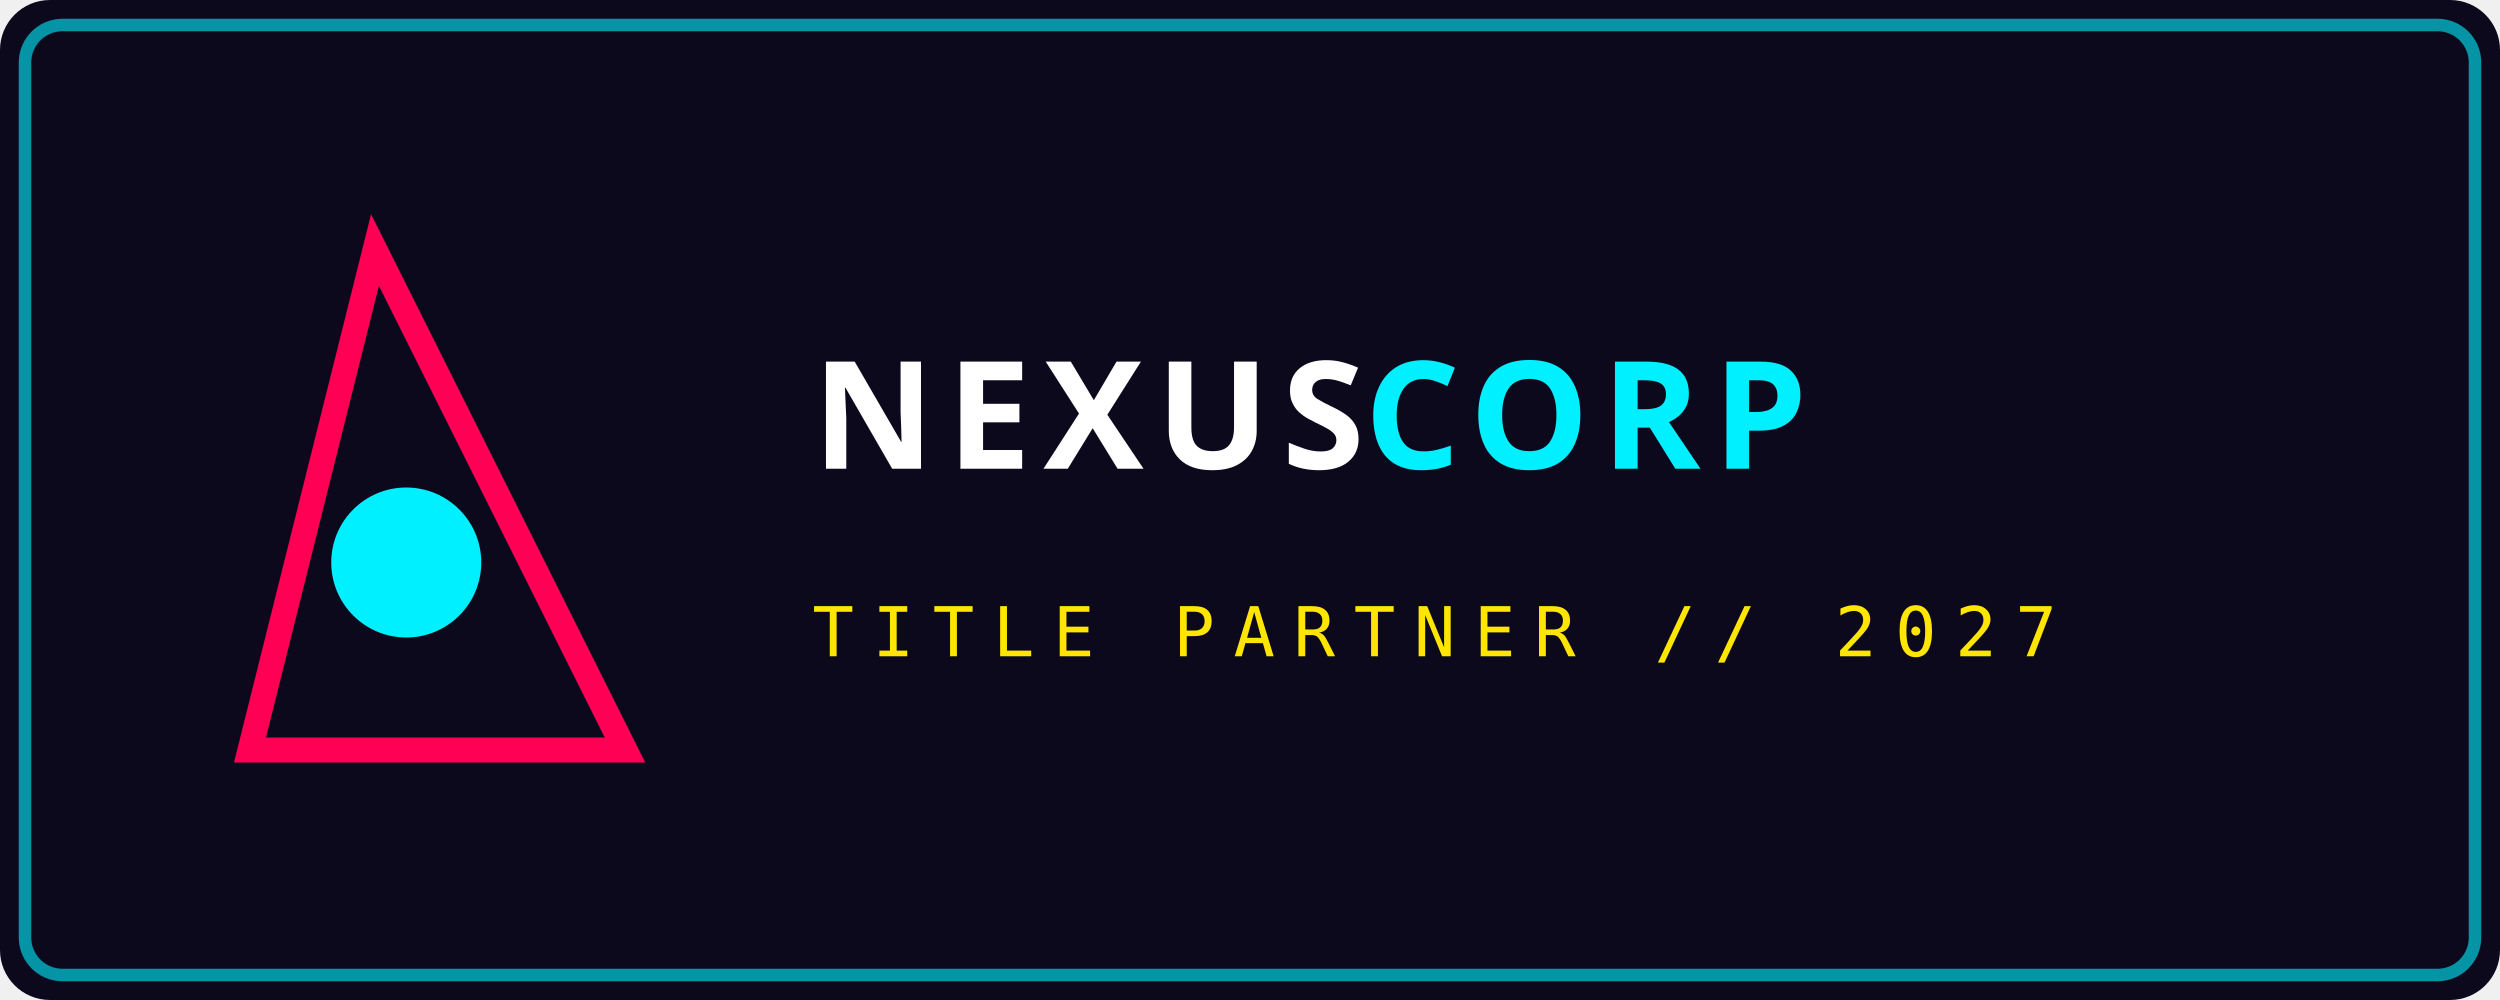
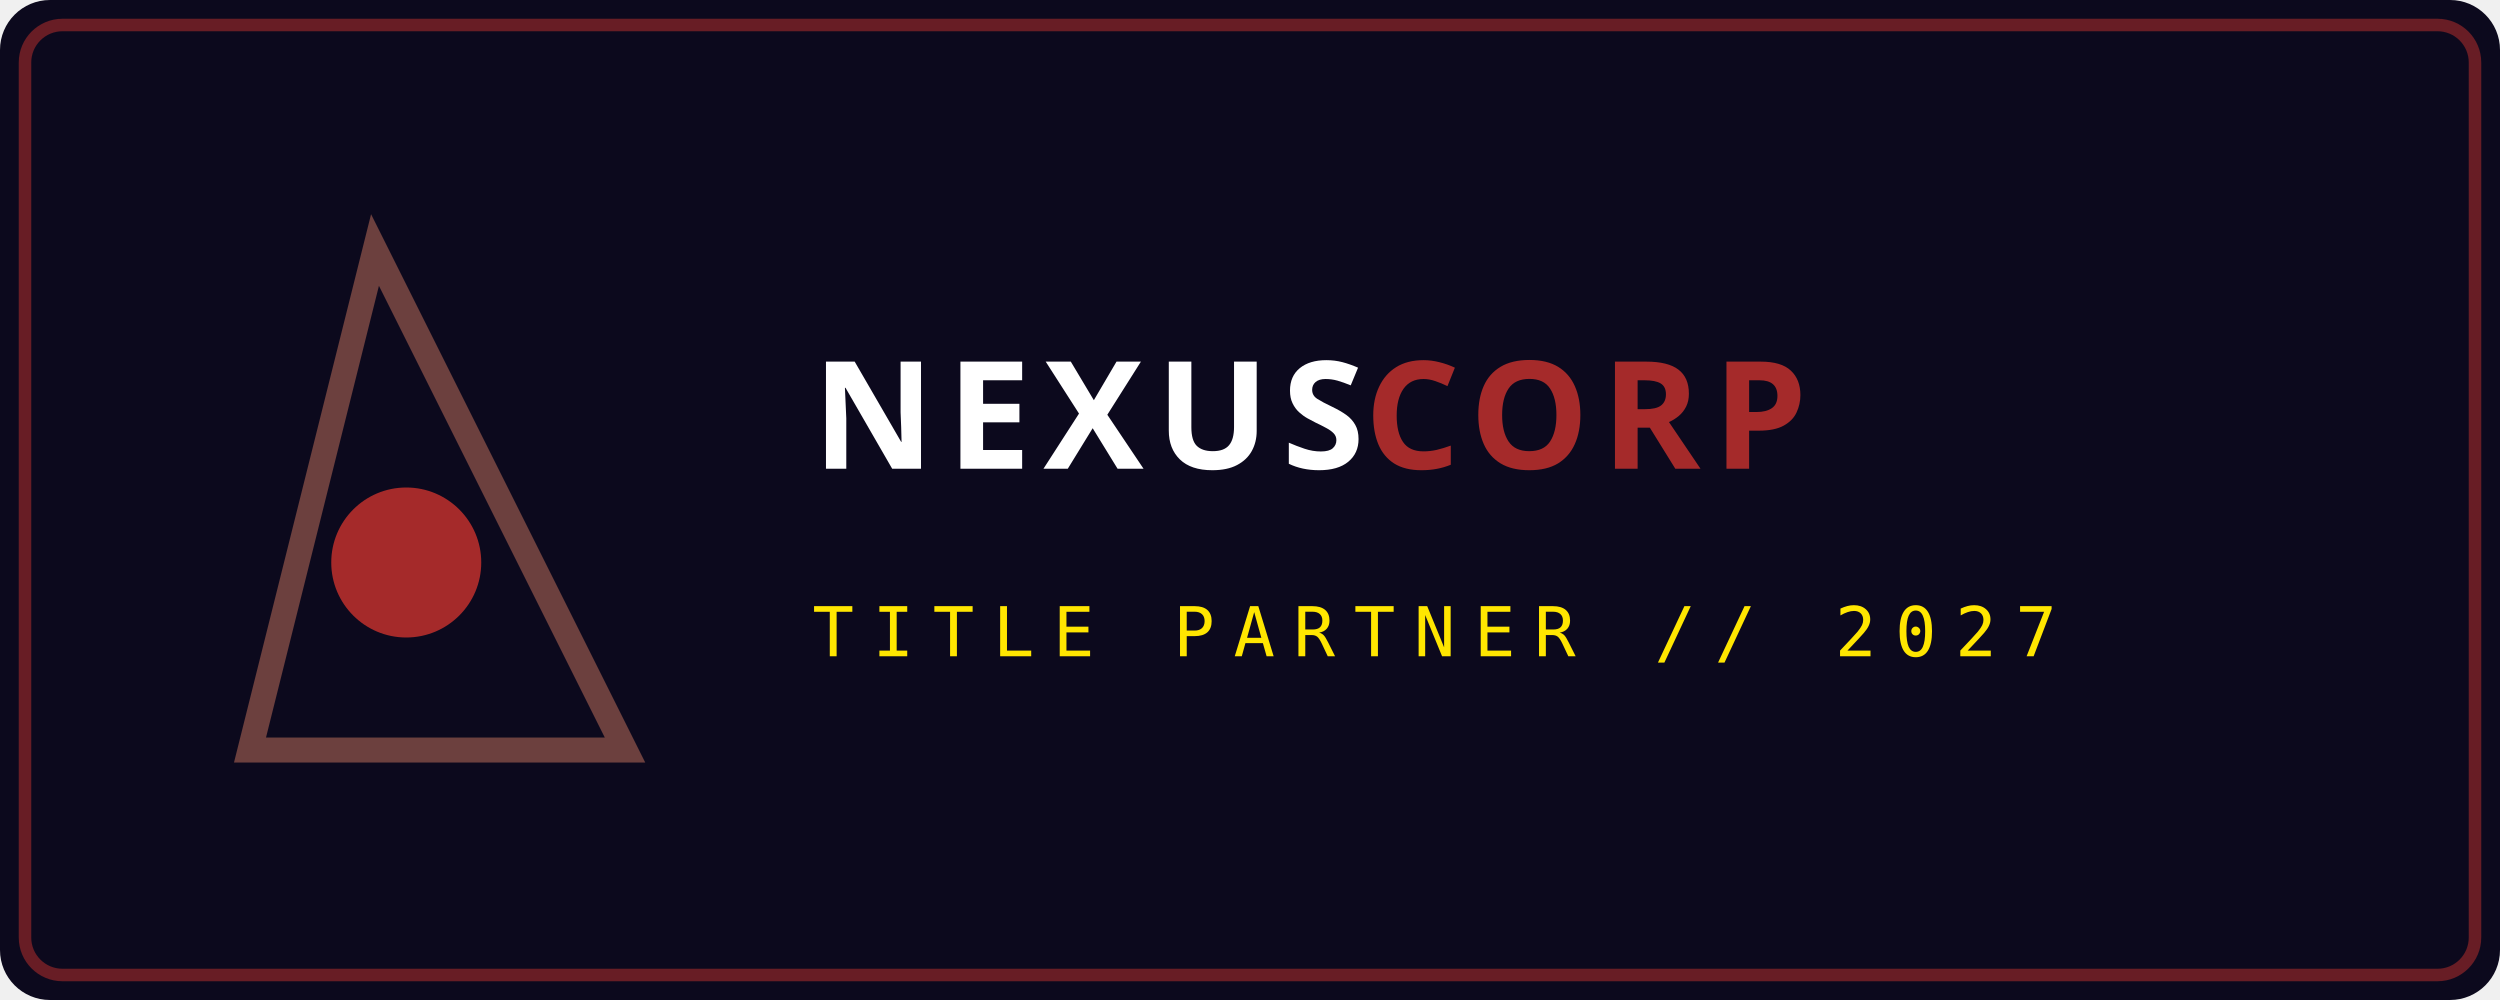
<svg xmlns="http://www.w3.org/2000/svg" viewBox="0 0 400 160" width="400" height="160">
  <rect width="400" height="160" fill="#0c091d" rx="8" />
-   <rect x="4" y="4" width="392" height="152" fill="none" stroke="#00f0ff" stroke-width="2" rx="6" opacity="0.6" />
-   <polygon points="60,40 100,120 40,120" fill="none" stroke="#ff0055" stroke-width="4" />
-   <circle cx="65" cy="90" r="12" fill="#00f0ff" />
-   <text x="130" y="75" font-family="'Orbitron', sans-serif" font-size="24" font-weight="900" fill="#ffffff" letter-spacing="2">NEXUS<tspan fill="#00f0ff">CORP</tspan>
+   <rect x="4" y="4" width="392" height="152" fill="none" stroke="#A52A2A" stroke-width="2" rx="6" opacity="0.6" />
+   <polygon points="60,40 100,120 40,120" fill="none" stroke="#6C403E" stroke-width="4" />
+   <circle cx="65" cy="90" r="12" fill="#A52A2A" />
+   <text x="130" y="75" font-family="'Orbitron', sans-serif" font-size="24" font-weight="900" fill="#ffffff" letter-spacing="2">NEXUS<tspan fill="#A52A2A">CORP</tspan>
  </text>
  <text x="130" y="105" font-family="'JetBrains Mono', monospace" font-size="11" fill="#ffe600" letter-spacing="3">TITLE PARTNER // 2027</text>
</svg>
